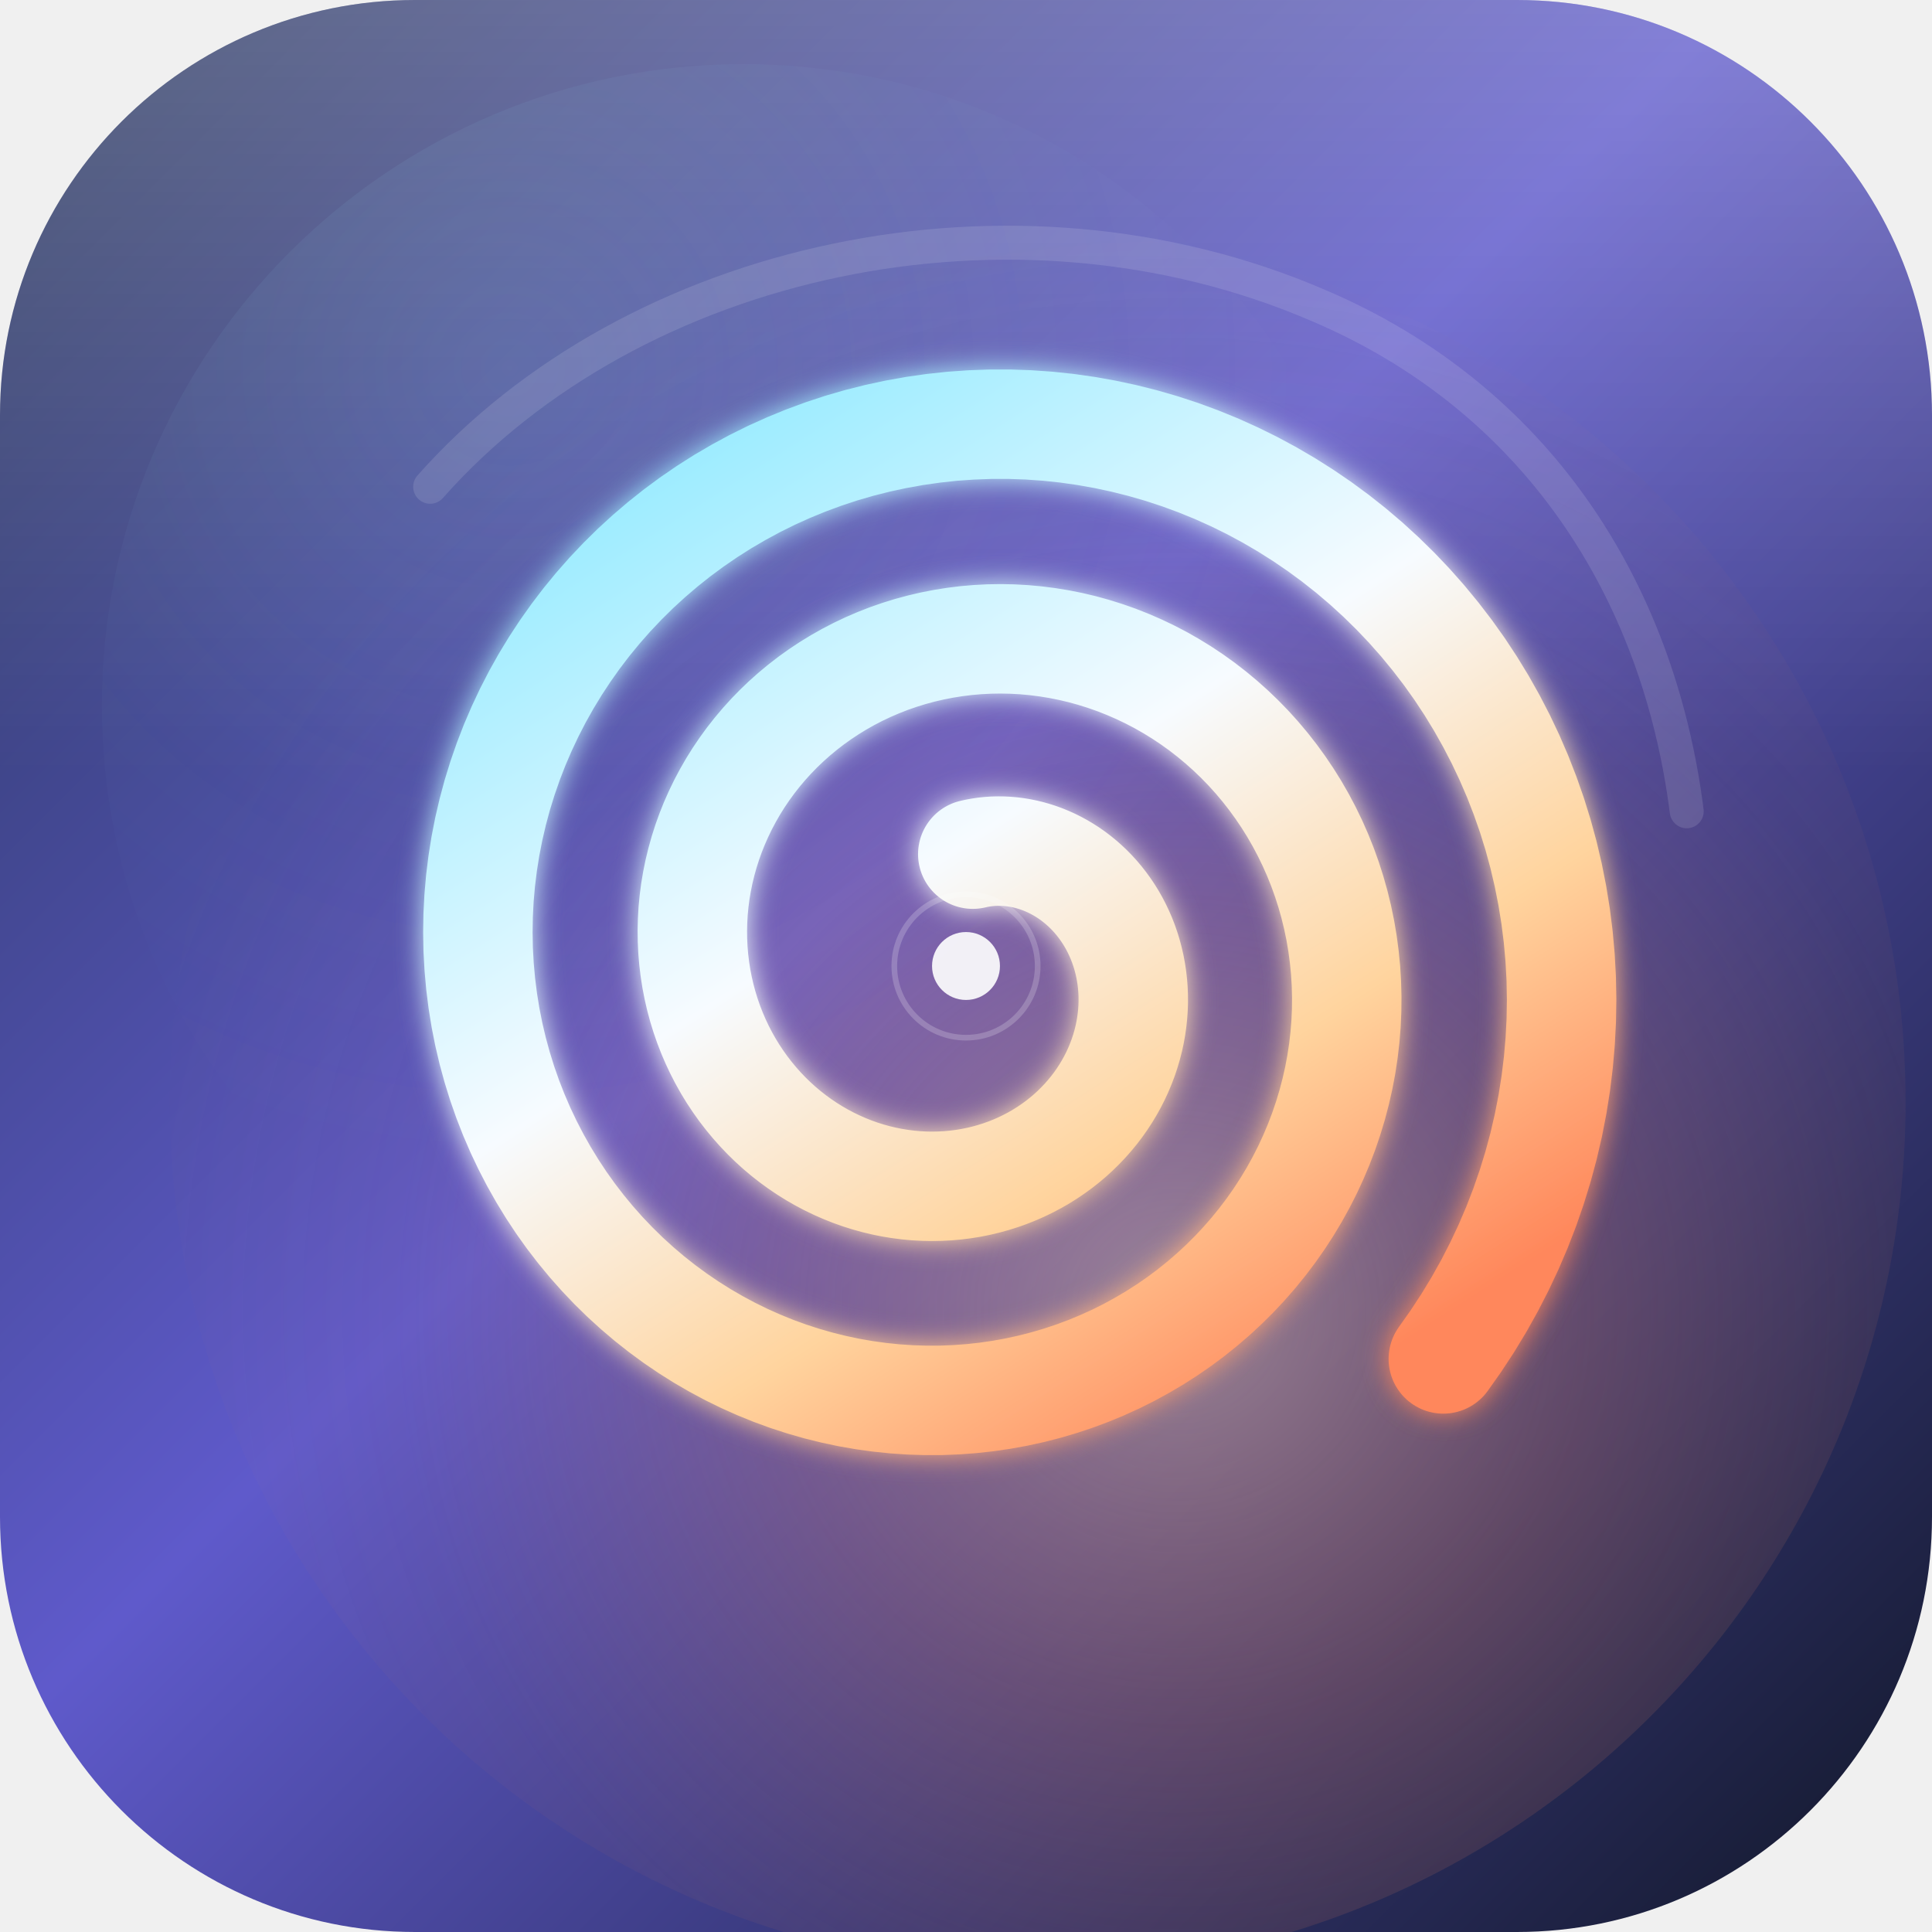
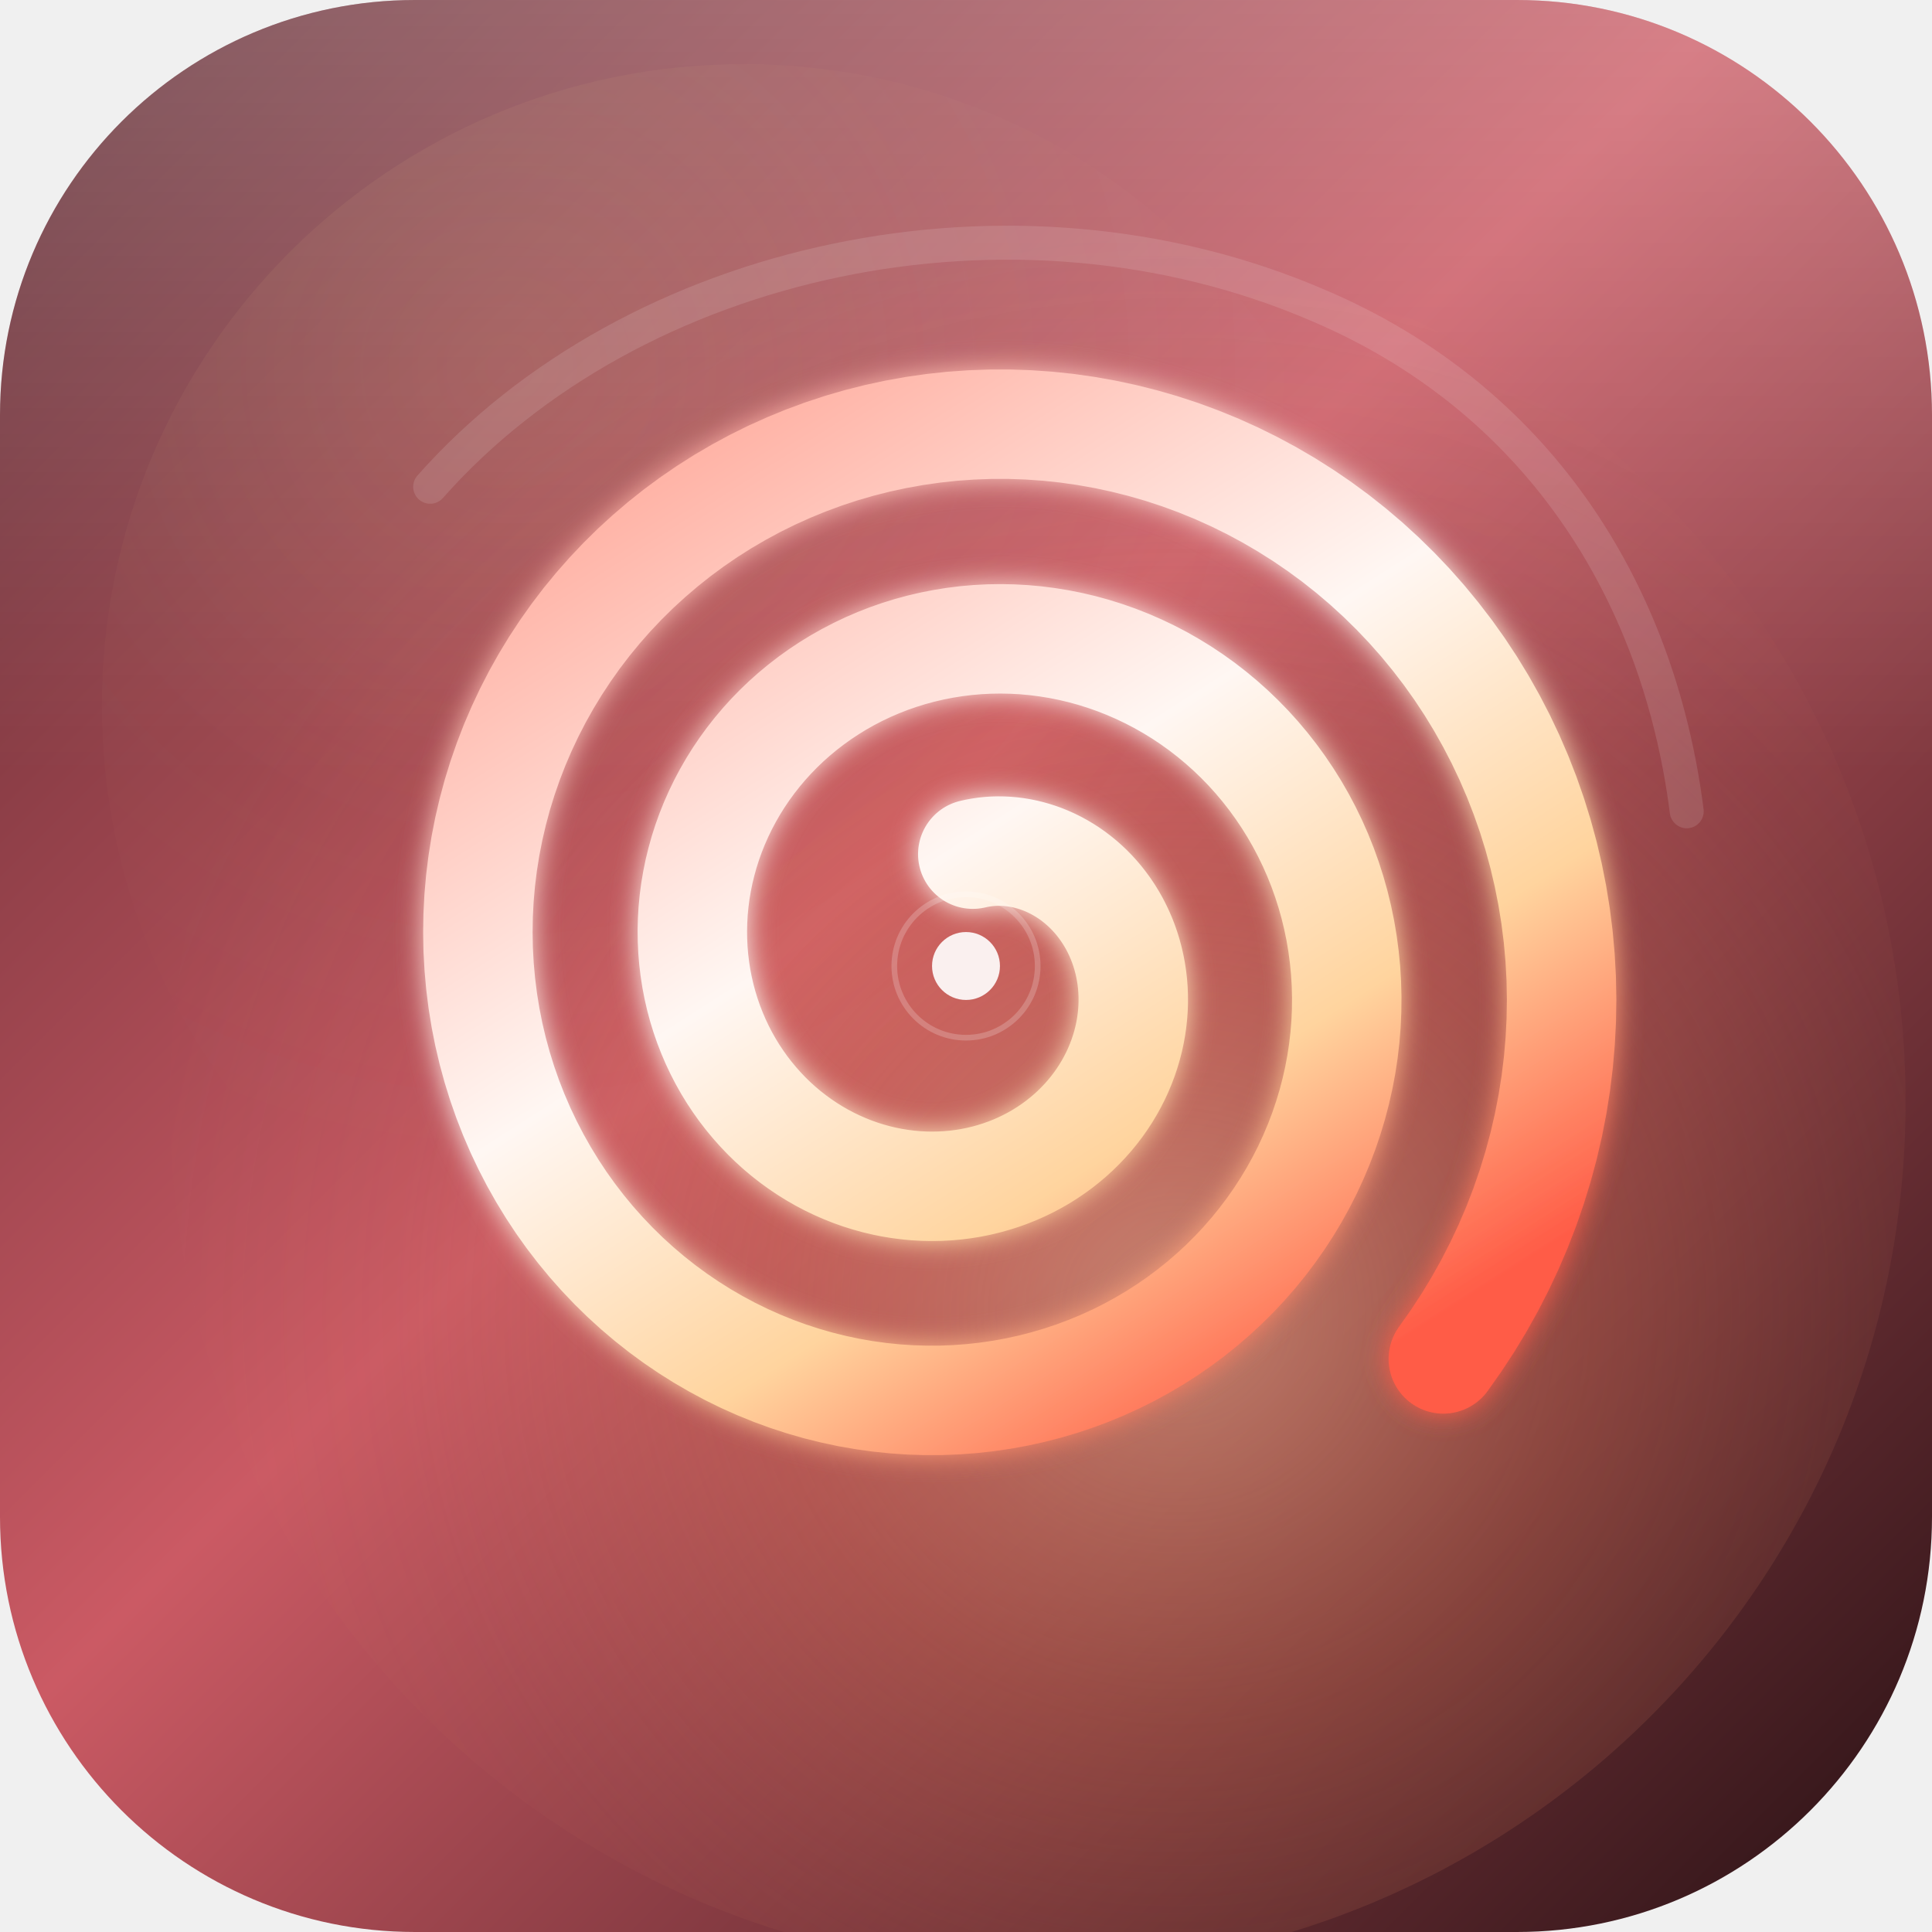
<svg xmlns="http://www.w3.org/2000/svg" viewBox="0 0 1024 1024" width="1024" height="1024">
  <defs>
    <linearGradient id="bg" x1="0%" y1="0%" x2="100%" y2="100%">
-       <stop offset="0%" stop-color="#263557" />
-       <stop offset="45%" stop-color="#5f5acb" />
-       <stop offset="100%" stop-color="#101626" />
+       <stop offset="0%" stop-color="#57262e" />
+       <stop offset="45%" stop-color="#cb5a64" />
+       <stop offset="100%" stop-color="#261013" />
    </linearGradient>
    <radialGradient id="glow" cx="58%" cy="62%" r="62%">
      <stop offset="0%" stop-color="#ffcf9d" stop-opacity="0.46" />
      <stop offset="38%" stop-color="#f18c5e" stop-opacity="0.24" />
      <stop offset="72%" stop-color="#cc785c" stop-opacity="0.06" />
      <stop offset="100%" stop-color="#cc785c" stop-opacity="0" />
    </radialGradient>
    <radialGradient id="coolGlow" cx="32%" cy="24%" r="62%">
-       <stop offset="0%" stop-color="#9decff" stop-opacity="0.1" />
-       <stop offset="58%" stop-color="#9decff" stop-opacity="0.025" />
-       <stop offset="100%" stop-color="#9decff" stop-opacity="0" />
+       <stop offset="0%" stop-color="#ffd98c" stop-opacity="0.1" />
+       <stop offset="58%" stop-color="#ffd98c" stop-opacity="0.025" />
+       <stop offset="100%" stop-color="#ffd98c" stop-opacity="0" />
    </radialGradient>
    <linearGradient id="rim" x1="0%" y1="0%" x2="0%" y2="100%">
      <stop offset="0%" stop-color="#ffffff" stop-opacity="0.24" />
      <stop offset="40%" stop-color="#ffffff" stop-opacity="0" />
    </linearGradient>
    <linearGradient id="spiralStroke" x1="18%" y1="4%" x2="83%" y2="96%">
-       <stop offset="0%" stop-color="#9decff" />
-       <stop offset="42%" stop-color="#f7fbff" />
+       <stop offset="0%" stop-color="#ffb3a6" />
+       <stop offset="42%" stop-color="#fff7f3" />
      <stop offset="72%" stop-color="#ffd49e" />
-       <stop offset="100%" stop-color="#ff875b" />
+       <stop offset="100%" stop-color="#ff5b46" />
    </linearGradient>
    <filter id="spiralGlow" x="-20%" y="-20%" width="140%" height="140%">
      <feGaussianBlur in="SourceGraphic" stdDeviation="7" result="blur" />
      <feMerge>
        <feMergeNode in="blur" />
        <feMergeNode in="SourceGraphic" />
      </feMerge>
    </filter>
  </defs>
  <rect x="0" y="0" width="1024" height="1024" rx="220" ry="220" fill="url(#bg)" />
  <rect x="0" y="0" width="1024" height="1024" rx="220" ry="220" fill="url(#rim)" />
  <circle cx="550" cy="584" r="460" fill="url(#glow)" />
  <circle cx="394" cy="374" r="340" fill="url(#coolGlow)" />
  <path d="M 228 258 C 336 136 537 92 699 162 C 814 211 879 312 894 430" stroke="#ffffff" stroke-width="18" stroke-linecap="round" fill="none" opacity="0.12" />
  <path d="M 515.59 452.72 L 517.73 452.24 L 519.91 451.85 L 522.12 451.53 L 524.37 451.30 L 526.65 451.15 L 528.95 451.09 L 531.27 451.11 L 533.61 451.23 L 535.97 451.43 L 538.34 451.72 L 540.72 452.11 L 543.10 452.59 L 545.49 453.17 L 547.87 453.84 L 550.25 454.60 L 552.61 455.46 L 554.96 456.42 L 557.30 457.47 L 559.61 458.62 L 561.90 459.87 L 564.16 461.21 L 566.39 462.64 L 568.58 464.17 L 570.72 465.80 L 572.83 467.51 L 574.88 469.32 L 576.89 471.21 L 578.83 473.20 L 580.72 475.27 L 582.54 477.43 L 584.29 479.67 L 585.98 481.99 L 587.59 484.39 L 589.12 486.86 L 590.57 489.41 L 591.93 492.03 L 593.21 494.72 L 594.40 497.48 L 595.49 500.29 L 596.48 503.17 L 597.38 506.10 L 598.17 509.08 L 598.86 512.11 L 599.44 515.19 L 599.91 518.31 L 600.27 521.46 L 600.52 524.65 L 600.64 527.87 L 600.66 531.11 L 600.55 534.37 L 600.32 537.64 L 599.97 540.93 L 599.50 544.23 L 598.91 547.52 L 598.19 550.82 L 597.34 554.11 L 596.37 557.38 L 595.28 560.64 L 594.05 563.88 L 592.71 567.09 L 591.24 570.27 L 589.64 573.42 L 587.92 576.52 L 586.08 579.58 L 584.11 582.59 L 582.03 585.55 L 579.82 588.44 L 577.50 591.27 L 575.06 594.03 L 572.51 596.71 L 569.85 599.32 L 567.08 601.85 L 564.20 604.28 L 561.22 606.63 L 558.14 608.87 L 554.96 611.02 L 551.69 613.07 L 548.32 615.00 L 544.87 616.82 L 541.33 618.53 L 537.72 620.12 L 534.03 621.58 L 530.27 622.92 L 526.44 624.12 L 522.55 625.20 L 518.60 626.14 L 514.60 626.94 L 510.55 627.60 L 506.46 628.11 L 502.33 628.48 L 498.16 628.70 L 493.97 628.78 L 489.76 628.70 L 485.53 628.47 L 481.29 628.08 L 477.04 627.54 L 472.80 626.85 L 468.56 626.00 L 464.33 624.99 L 460.12 623.82 L 455.93 622.50 L 451.77 621.02 L 447.65 619.38 L 443.57 617.59 L 439.53 615.64 L 435.55 613.54 L 431.63 611.29 L 427.77 608.88 L 423.98 606.33 L 420.27 603.63 L 416.63 600.78 L 413.09 597.80 L 409.64 594.67 L 406.28 591.40 L 403.04 588.00 L 399.90 584.47 L 396.87 580.81 L 393.96 577.03 L 391.18 573.13 L 388.52 569.12 L 386.00 564.99 L 383.62 560.75 L 381.38 556.42 L 379.29 551.98 L 377.35 547.46 L 375.56 542.84 L 373.94 538.15 L 372.47 533.38 L 371.17 528.53 L 370.04 523.62 L 369.08 518.66 L 368.30 513.64 L 367.69 508.57 L 367.26 503.46 L 367.02 498.32 L 366.95 493.15 L 367.08 487.96 L 367.38 482.75 L 367.88 477.54 L 368.56 472.33 L 369.44 467.12 L 370.50 461.92 L 371.76 456.74 L 373.20 451.59 L 374.83 446.48 L 376.65 441.40 L 378.66 436.37 L 380.86 431.40 L 383.24 426.48 L 385.81 421.64 L 388.55 416.87 L 391.48 412.18 L 394.59 407.58 L 397.87 403.08 L 401.32 398.68 L 404.94 394.39 L 408.73 390.21 L 412.68 386.15 L 416.79 382.22 L 421.05 378.43 L 425.46 374.78 L 430.01 371.27 L 434.71 367.91 L 439.54 364.71 L 444.50 361.67 L 449.58 358.80 L 454.79 356.10 L 460.10 353.58 L 465.52 351.24 L 471.05 349.08 L 476.67 347.12 L 482.37 345.35 L 488.16 343.78 L 494.02 342.41 L 499.94 341.25 L 505.93 340.29 L 511.97 339.54 L 518.05 339.01 L 524.18 338.69 L 530.33 338.59 L 536.50 338.71 L 542.69 339.05 L 548.88 339.61 L 555.07 340.40 L 561.25 341.40 L 567.42 342.63 L 573.56 344.08 L 579.66 345.76 L 585.73 347.66 L 591.74 349.78 L 597.69 352.12 L 603.58 354.68 L 609.39 357.45 L 615.13 360.44 L 620.77 363.65 L 626.31 367.06 L 631.75 370.68 L 637.07 374.50 L 642.27 378.53 L 647.34 382.75 L 652.28 387.16 L 657.07 391.76 L 661.72 396.54 L 666.20 401.50 L 670.52 406.64 L 674.67 411.94 L 678.64 417.41 L 682.43 423.03 L 686.03 428.80 L 689.43 434.71 L 692.63 440.76 L 695.63 446.94 L 698.41 453.24 L 700.98 459.66 L 703.32 466.18 L 705.44 472.81 L 707.33 479.53 L 708.98 486.33 L 710.40 493.21 L 711.57 500.16 L 712.50 507.17 L 713.19 514.22 L 713.62 521.32 L 713.81 528.46 L 713.74 535.61 L 713.42 542.79 L 712.84 549.96 L 712.00 557.14 L 710.91 564.31 L 709.56 571.45 L 707.95 578.56 L 706.09 585.63 L 703.97 592.66 L 701.60 599.62 L 698.97 606.52 L 696.09 613.34 L 692.97 620.08 L 689.59 626.72 L 685.97 633.26 L 682.11 639.68 L 678.02 645.98 L 673.69 652.15 L 669.13 658.18 L 664.35 664.07 L 659.34 669.80 L 654.13 675.36 L 648.70 680.75 L 643.07 685.96 L 637.24 690.98 L 631.22 695.81 L 625.01 700.44 L 618.63 704.85 L 612.07 709.05 L 605.35 713.02 L 598.48 716.77 L 591.46 720.28 L 584.29 723.55 L 577.00 726.57 L 569.58 729.34 L 562.05 731.85 L 554.41 734.10 L 546.67 736.09 L 538.85 737.80 L 530.95 739.24 L 522.98 740.41 L 514.96 741.29 L 506.88 741.89 L 498.77 742.21 L 490.62 742.23 L 482.46 741.97 L 474.29 741.42 L 466.13 740.58 L 457.97 739.45 L 449.84 738.03 L 441.75 736.31 L 433.69 734.31 L 425.70 732.01 L 417.76 729.43 L 409.90 726.56 L 402.13 723.40 L 394.45 719.97 L 386.88 716.25 L 379.43 712.26 L 372.10 708.00 L 364.91 703.47 L 357.86 698.67 L 350.97 693.62 L 344.25 688.31 L 337.70 682.75 L 331.33 676.95 L 325.16 670.91 L 319.19 664.64 L 313.43 658.15 L 307.89 651.44 L 302.57 644.52 L 297.49 637.40 L 292.66 630.08 L 288.07 622.58 L 283.74 614.91 L 279.67 607.06 L 275.87 599.06 L 272.35 590.90 L 269.11 582.61 L 266.16 574.19 L 263.50 565.64 L 261.14 556.99 L 259.08 548.23 L 257.33 539.39 L 255.89 530.47 L 254.76 521.48 L 253.95 512.43 L 253.45 503.34 L 253.28 494.21 L 253.43 485.06 L 253.90 475.90 L 254.70 466.74 L 255.83 457.60 L 257.28 448.47 L 259.06 439.38 L 261.16 430.34 L 263.58 421.35 L 266.33 412.44 L 269.40 403.60 L 272.78 394.86 L 276.49 386.22 L 280.50 377.70 L 284.82 369.31 L 289.45 361.05 L 294.38 352.95 L 299.60 345.00 L 305.11 337.23 L 310.91 329.63 L 316.99 322.23 L 323.33 315.04 L 329.95 308.05 L 336.82 301.28 L 343.95 294.75 L 351.31 288.46 L 358.91 282.42 L 366.74 276.64 L 374.79 271.12 L 383.04 265.88 L 391.50 260.93 L 400.14 256.26 L 408.96 251.89 L 417.96 247.83 L 427.11 244.08 L 436.40 240.65 L 445.84 237.53 L 455.40 234.75 L 465.07 232.31 L 474.85 230.20 L 484.72 228.43 L 494.66 227.01 L 504.67 225.93 L 514.74 225.22 L 524.85 224.85 L 534.98 224.84 L 545.13 225.19 L 555.29 225.90 L 565.44 226.97 L 575.56 228.41 L 585.65 230.20 L 595.70 232.35 L 605.68 234.86 L 615.59 237.72 L 625.41 240.94 L 635.13 244.52 L 644.75 248.44 L 654.24 252.71 L 663.59 257.32 L 672.79 262.27 L 681.83 267.55 L 690.70 273.16 L 699.39 279.09 L 707.88 285.34 L 716.16 291.89 L 724.22 298.75 L 732.05 305.91 L 739.64 313.35 L 746.98 321.07 L 754.05 329.06 L 760.85 337.32 L 767.38 345.82 L 773.61 354.57 L 779.54 363.55 L 785.16 372.76 L 790.46 382.18 L 795.44 391.79 L 800.09 401.60 L 804.40 411.59 L 808.35 421.74 L 811.96 432.05 L 815.21 442.50 L 818.09 453.08 L 820.60 463.78 L 822.74 474.58 L 824.50 485.47 L 825.88 496.44 L 826.87 507.47 L 827.48 518.55 L 827.69 529.67 L 827.51 540.82 L 826.93 551.97 L 825.96 563.12 L 824.60 574.25 L 822.84 585.34 L 820.69 596.39 L 818.14 607.38 L 815.20 618.29 L 811.87 629.11 L 808.16 639.84 L 804.06 650.44 L 799.58 660.91 L 794.72 671.24 L 789.50 681.41 L 783.90 691.42 L 777.95 701.23 L 771.64 710.85 L 764.99 720.26" stroke="url(#spiralStroke)" stroke-width="58" stroke-linecap="round" stroke-linejoin="round" fill="none" filter="url(#spiralGlow)" />
  <circle cx="512" cy="512" r="18" fill="#ffffff" opacity="0.9" />
  <circle cx="512" cy="512" r="38" fill="none" stroke="#ffffff" stroke-width="3" opacity="0.2" />
</svg>
